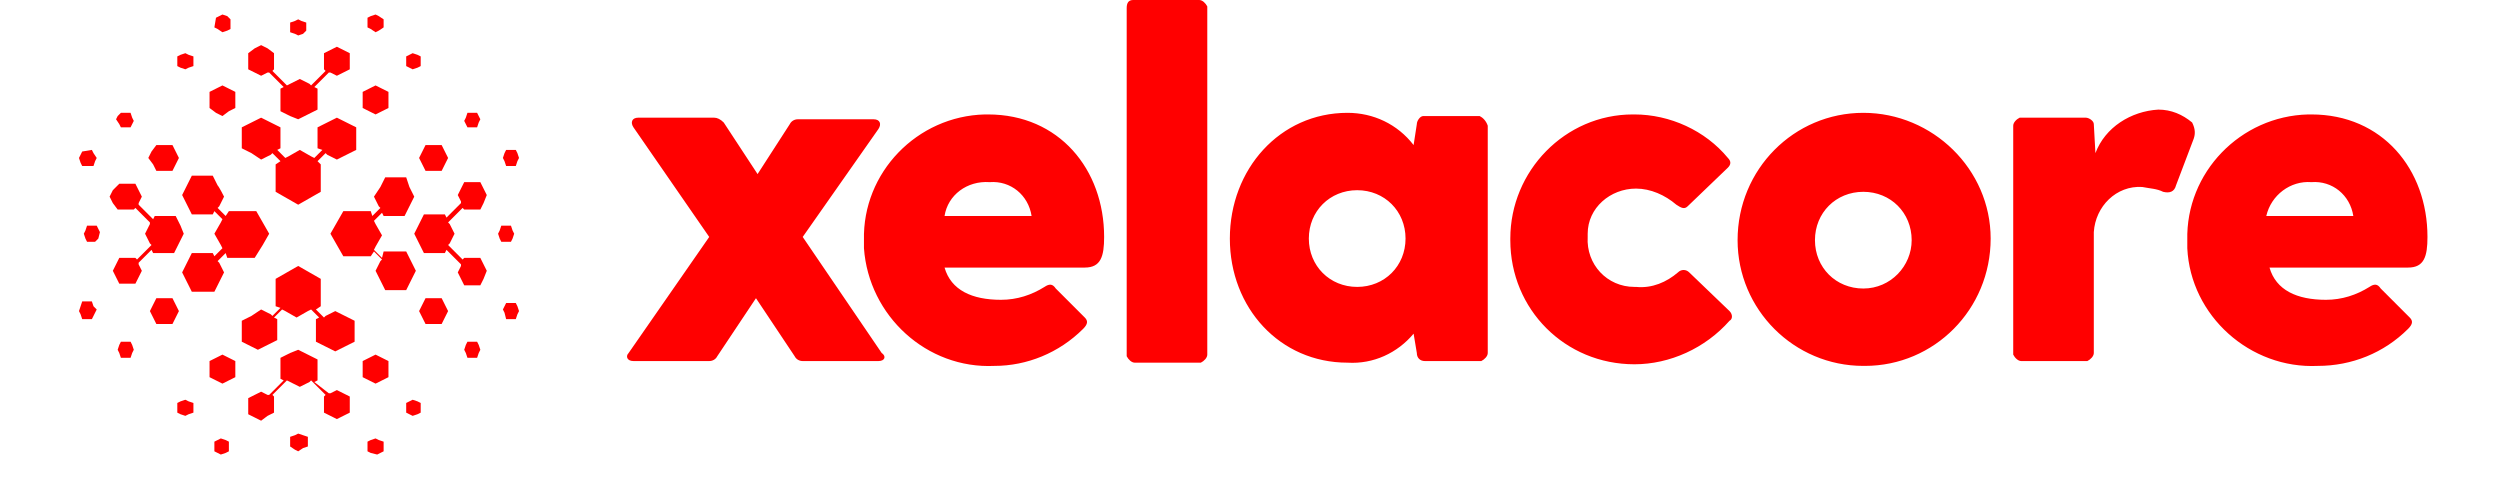
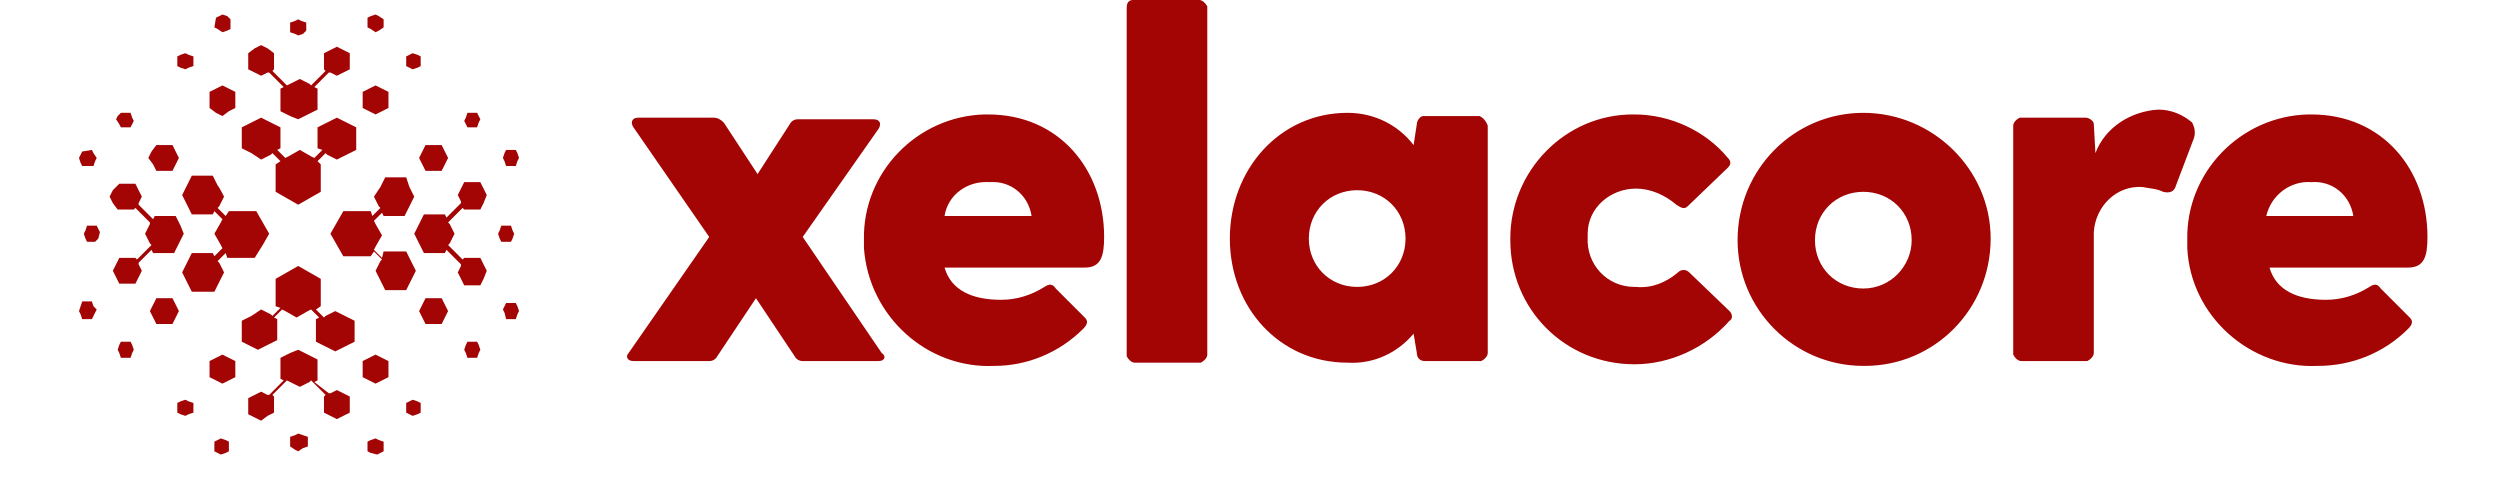
<svg xmlns="http://www.w3.org/2000/svg" version="1.1" id="Layer_1" x="0" y="0" viewBox="0 0 155.1 29.8" xml:space="preserve">
-   <style>.st0{fill:red}</style>
+   <style>.st0{fill:#a30404}</style>
  <path class="st0" d="M16.2 9.9l.6-.3.1-.1.5.5-.3.2v1.7l.7.4.7.4.7-.4.7-.4v-1.7l-.2-.2.5-.5.1.1.6.3.6-.3.6-.3V7.9l-.6-.3-.6-.3-.6.3-.6.3v1.3l.3.1-.5.5-.2-.1-.7-.4-.7.4-.2.1-.5-.5.2-.1V7.9l-.6-.3-.6-.3-.6.3-.6.3v1.3l.6.3.6.4zm3.3-4.5l.2.1v1.3l-.6.3-.6.3-.5-.2-.6-.3V5.5l.2-.1-.9-.9h-.1l-.4.2-.4-.2-.4-.2v-1l.4-.3.4-.2.4.2.4.3v1l-.1.1.9.9.2-.1.6-.3.6.3.1.1.9-.9-.1-.1v-1l.4-.2.4-.2.4.2.4.2v1l-.4.2-.4.2-.4-.2h-.1l-.9.9zm-5.3 1.5l.4-.2v-1l-.4-.2-.4-.2-.4.2-.4.2v1l.4.3.4.2.4-.3zm-2.5-2.7l.3-.1v-.6l-.3-.1-.2-.1-.3.1-.2.1v.6l.2.1.3.1.2-.1zm1.6-2.5l.2.1.3.2.3-.1.2-.1v-.6l-.2-.2-.3-.1-.2.1-.2.1-.1.6zm9.2 4.5v.5l.4.2.4.2.4-.2.4-.2v-1l-.4-.2-.4-.2-.4.2-.4.2v.5zm2.7-2.7v.6l.2.1.2.1.3-.1.2-.1v-.6l-.2-.1-.3-.1-.2.1-.2.1zm-1.4-1.8v-.5l-.3-.2-.2-.1-.3.1-.2.1v.6l.2.1.3.2.2-.1.3-.2zm-5 .4l.2-.2v-.5l-.3-.1-.2-.1-.2.1-.3.1V2l.3.1.2.1.3-.1zm-2.6 17.1l.6.3.1.1.5-.5-.3-.1v-1.7l.7-.4.7-.4.7.4.7.4V19l-.3.2.5.5.1-.1.6-.3.6.3.6.3v1.3l-.6.3-.6.3-.6-.3-.6-.3v-1.4l.2-.1-.5-.5-.2.1-.7.4-.7-.4-.2-.1-.5.5.2.1v1.3l-.6.3-.6.3-.6-.3-.4-.2v-1.3l.6-.3.6-.4zm3.3 4.5l.2-.1v-1.3l-.6-.3-.6-.3-.5.2-.6.3v1.3l.2.1-.9.9h-.1l-.4-.2-.4.2-.4.2v1l.4.2.4.2.4-.3.4-.2v-1l-.1-.1.9-.9.2.1.6.3.6-.3.1-.1.9.9-.1.1v1l.4.2.4.2.4-.2.4-.2v-1l-.4-.2-.4-.2-.4.2h-.1l-.9-.7zm-5.3-1.5l.4.2v1l-.4.2-.4.2-.4-.2-.4-.2v-1l.4-.2.4-.2.4.2zm-2.5 2.7l.3.1v.6l-.3.1-.2.1-.3-.1-.2-.1V25l.2-.1.3-.1.2.1zm1.6 2.5l.2-.1.2-.1.3.1.2.1v.6l-.2.1-.3.1-.2-.1-.2-.1v-.6zm9.2-4.5v-.5l.4-.2.4-.2.4.2.4.2v1l-.4.2-.4.2-.4-.2-.4-.2v-.5zm2.7 2.7V25l.2-.1.2-.1.3.1.2.1v.6l-.2.1-.3.1-.2-.1-.2-.1zm-1.4 1.8v.6l-.2.1-.2.1-.4-.1-.2-.1v-.6l.2-.1.3-.1.2.1.3.1zm-5-.4l.3.1v.6l-.3.1-.3.2-.2-.1-.3-.2v-.6l.3-.1.2-.1.3.1zm4.4-14.8l.3.6.1.1-.5.5-.1-.3h-1.7l-.4.7-.4.7.4.7.4.7H23l.2-.3.5.5-.1.1-.3.6.3.6.3.6h1.3l.3-.6.3-.6-.3-.6-.3-.6h-1.4l-.1.4-.5-.5.1-.2.4-.7-.4-.7-.1-.2.5-.5.1.2h1.3l.3-.6.3-.6-.3-.6-.2-.6h-1.3l-.3.6-.4.6zm4.5 3.3l-.1.2h-1.3l-.3-.6-.3-.6.3-.6.3-.6h1.3l.1.2.9-.9v-.1l-.2-.4.2-.4.2-.4h1l.2.4.2.4-.2.5-.2.4h-1l-.1-.1-.9.9.1.1.3.6-.3.6-.1.1.9.9.1-.1h1l.2.4.2.4-.2.5-.2.4h-1l-.2-.4-.2-.4.2-.4v-.1l-.9-.9zm-1.5-5.3l.2.4h1l.2-.4.2-.4-.2-.4-.2-.4h-1l-.2.4-.2.4.2.4zm2.7-2.5l.1.2h.6l.1-.3.1-.2-.1-.2-.1-.2H29l-.1.3-.1.2.1.2zm2.5 1.6l-.1.2-.1.3.1.2.1.3h.6l.1-.3.1-.2-.1-.3-.1-.2h-.6zm-4.5 9.2h-.5l-.2.4-.2.4.2.4.2.4h1l.2-.4.2-.4-.2-.4-.2-.4h-.5zm2.7 2.7H29l-.1.2-.1.3.1.2.1.3h.6l.1-.3.1-.2-.1-.3-.1-.2zm1.8-1.4h.6l.1-.3.1-.2-.1-.3-.1-.2h-.6l-.1.2-.1.2.1.2.1.4zm-.4-5l.1.2h.6l.1-.2.1-.3-.1-.2-.1-.3h-.6l-.1.3-.1.2.1.3zm-17.1-2.6l-.3.6-.1.1.5.5.2-.3h1.7l.4.7.4.7-.4.7-.5.8h-1.7l-.1-.3-.5.5.1.1.3.6-.3.6-.3.6h-1.4l-.3-.6-.3-.6.3-.6.3-.6h1.3l.1.2.5-.5-.1-.2-.4-.7.4-.7.1-.2-.5-.5-.1.2h-1.3l-.3-.6-.3-.6.3-.6.3-.6h1.3l.3.6c.1.1.4.7.4.7zm-4.5 3.3l.1.2h1.3l.3-.6.3-.6-.2-.5-.3-.6H9.6l-.1.2-.9-.9v-.1l.2-.4-.2-.4-.2-.4h-1l-.4.4-.2.4.2.4.3.4h1l.1-.1.9.9v.1l-.3.6.3.6.1.1-.9.9-.1-.1h-1l-.2.4-.2.4.2.4.2.4h1l.2-.4.2-.4-.2-.4v-.1l.8-.8zm1.5-5.3l-.2.4h-1l-.2-.4-.3-.4.2-.4.3-.4h1l.2.4.2.4-.2.4zM8.2 7.7l-.1.2h-.6l-.1-.2-.2-.3.1-.2.2-.2h.6l.1.3.1.2-.1.2zM5.7 9.3l.1.2.2.3-.1.2-.1.3h-.7l-.1-.2-.1-.3.1-.2.1-.2.6-.1zm4.5 9.2h.5l.2.4.2.4-.2.4-.2.4h-1l-.2-.4-.2-.4.2-.4.2-.4h.5zm-2.7 2.7h.6l.1.2.1.3-.1.2-.1.3h-.6l-.1-.3-.1-.2.1-.3.1-.2zm-1.8-1.4h-.6l-.1-.3-.1-.2.1-.3.1-.3h.6l.1.3.2.2-.1.2-.2.4zm.4-5l-.2.2h-.5l-.1-.2-.1-.3.1-.2.1-.3H6l.1.2.1.2-.1.4zm48.4 7.6h-4.7c-.2 0-.4-.1-.5-.3l-2.4-3.6-2.4 3.6c-.1.2-.3.3-.5.3h-4.7c-.4 0-.5-.3-.3-.5l5-7.2-4.7-6.8c-.2-.3-.1-.6.3-.6h4.7c.2 0 .4.1.6.3l2.1 3.2 2-3.1c.1-.2.3-.3.5-.3h4.7c.4 0 .5.3.3.6l-4.7 6.7 4.9 7.2c.3.2.2.5-.2.5z" />
  <path class="st0" d="M67.3 16.6h-8.7c.4 1.4 1.7 2 3.5 2 1 0 1.9-.3 2.7-.8.3-.2.5-.2.7.1l1.8 1.8c.2.2.2.4-.1.7-1.5 1.5-3.5 2.3-5.5 2.3-4.2.2-7.8-3.1-8.1-7.3v-.5c-.1-4.2 3.3-7.7 7.5-7.8h.2c4.4 0 7.2 3.4 7.2 7.6 0 1.2-.2 1.9-1.2 1.9zm-8.7-3.2H64c-.2-1.3-1.3-2.2-2.6-2.1-1.4-.1-2.6.8-2.8 2.1zM70.3 0h4.1c.2 0 .4.2.5.4V22c0 .2-.2.4-.4.5h-4.1c-.2 0-.4-.2-.5-.4V.5c0-.3.1-.5.4-.5zm22 7.8v14.1c0 .2-.2.4-.4.5h-3.5c-.3 0-.5-.2-.5-.5l-.2-1.2c-1 1.2-2.5 1.9-4.1 1.8-4.2 0-7.3-3.4-7.3-7.7S79.4 7 83.6 7c1.6 0 3.1.7 4.1 2l.2-1.3c0-.2.2-.5.4-.5h3.5c.2.1.4.3.5.6zm-5.1 7c0-1.7-1.3-3-3-3s-3 1.3-3 3 1.3 3 3 3 3-1.3 3-3zm16.9 2.1c.2-.2.5-.2.7 0l2.5 2.4c.2.2.2.5 0 .6-1.5 1.7-3.7 2.7-5.9 2.7-4.3 0-7.7-3.4-7.7-7.7v-.1c0-4.2 3.4-7.7 7.6-7.7h.1c2.2 0 4.4 1 5.8 2.7.2.2.2.4 0 .6l-2.5 2.4c-.2.2-.4.1-.7-.1-.7-.6-1.6-1-2.5-1-1.6 0-3 1.2-3 2.8v.2c-.1 1.7 1.2 3.1 2.9 3.1h.1c1 .1 1.9-.3 2.6-.9zm3.7-2c0-4.4 3.5-7.9 7.8-7.9s7.9 3.5 7.9 7.8c0 4.4-3.5 7.9-7.8 7.9h-.1c-4.3 0-7.8-3.5-7.8-7.8zm10.8 0c0-1.7-1.3-3-3-3s-3 1.3-3 3 1.3 3 3 3 3-1.4 3-3zm17.5-6.3l-1.1 2.9c-.1.4-.4.5-.8.4-.4-.2-.8-.2-1.3-.3-1.6-.1-2.9 1.2-3 2.8v7.5c0 .2-.2.4-.4.5h-4.1c-.2 0-.4-.2-.5-.4V7.8c0-.2.2-.4.4-.5h4.1c.2 0 .5.2.5.4l.1 1.8c.6-1.6 2.2-2.6 3.9-2.7.8 0 1.5.3 2.1.8.2.4.2.7.1 1zm13.3 8h-8.6c.4 1.4 1.7 2 3.5 2 1 0 1.9-.3 2.7-.8.3-.2.5-.2.7.1l1.8 1.8c.2.2.2.4-.1.7-1.5 1.5-3.5 2.3-5.6 2.3-4.2.2-7.9-3.1-8.1-7.3v-.5c-.1-4.2 3.3-7.7 7.5-7.8h.2c4.4 0 7.2 3.4 7.2 7.6 0 1.2-.2 1.9-1.2 1.9zm-8.8-3.2h5.4c-.2-1.3-1.3-2.2-2.6-2.1-1.3-.1-2.5.8-2.8 2.1z" />
</svg>
